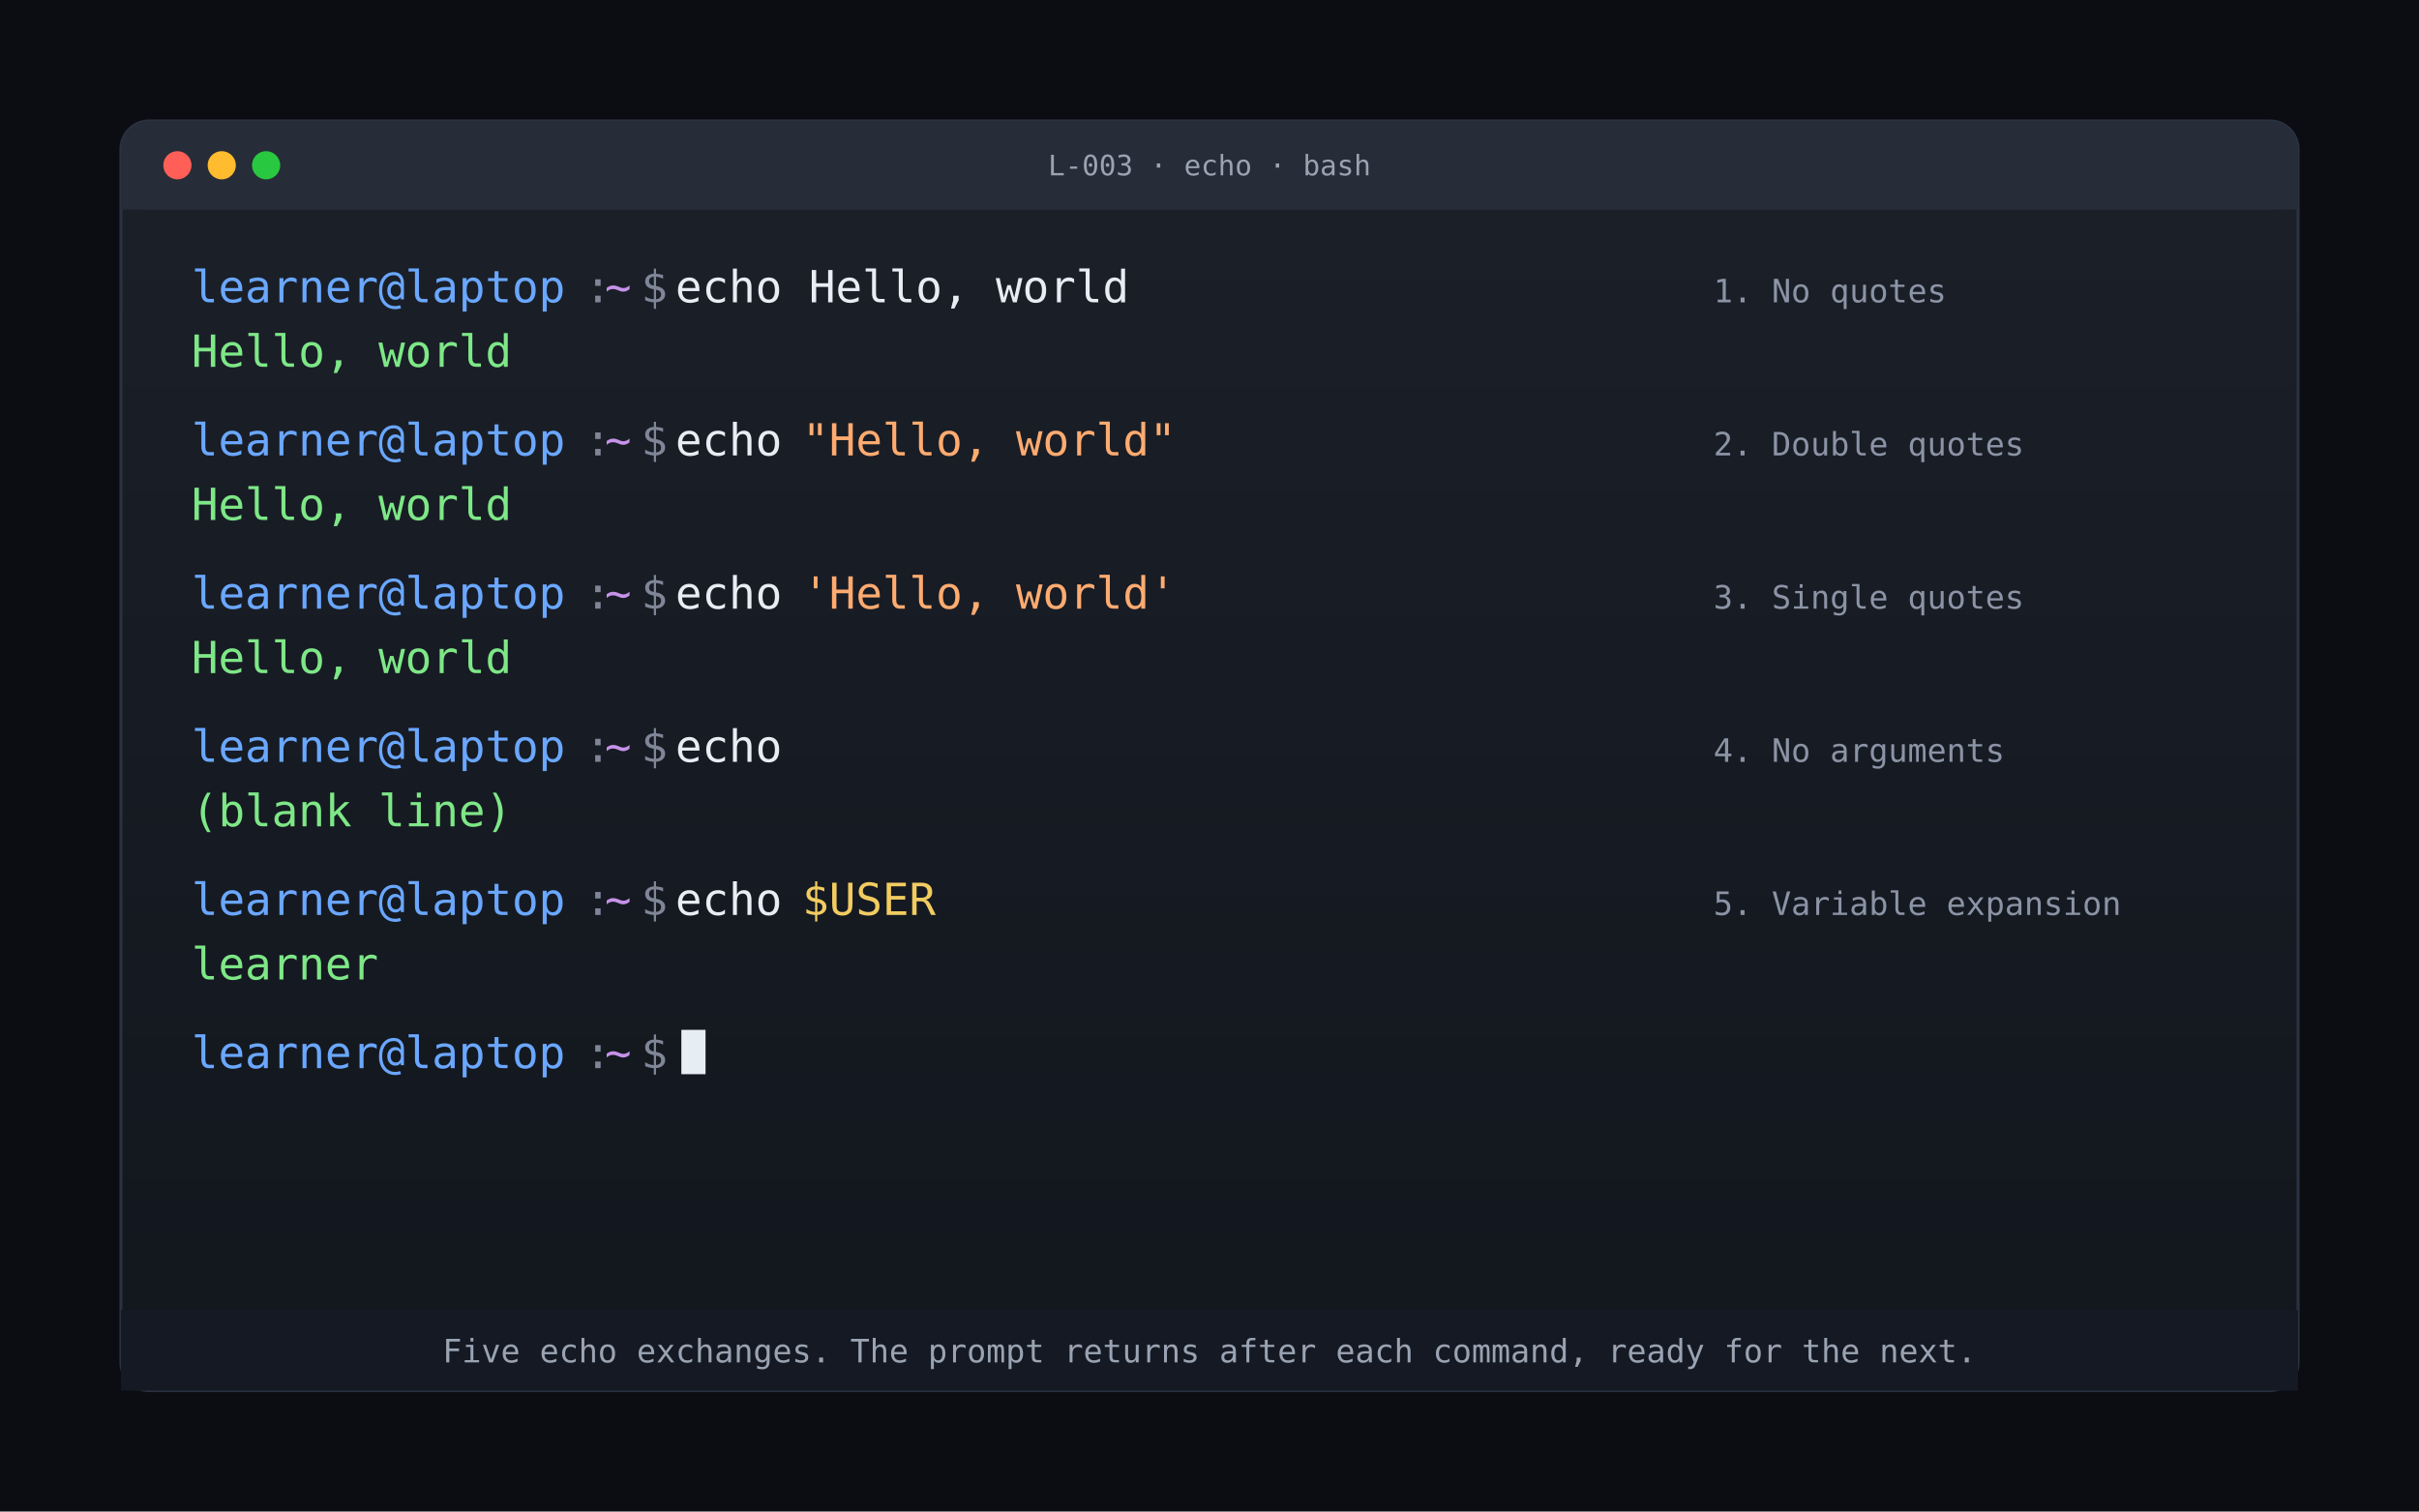
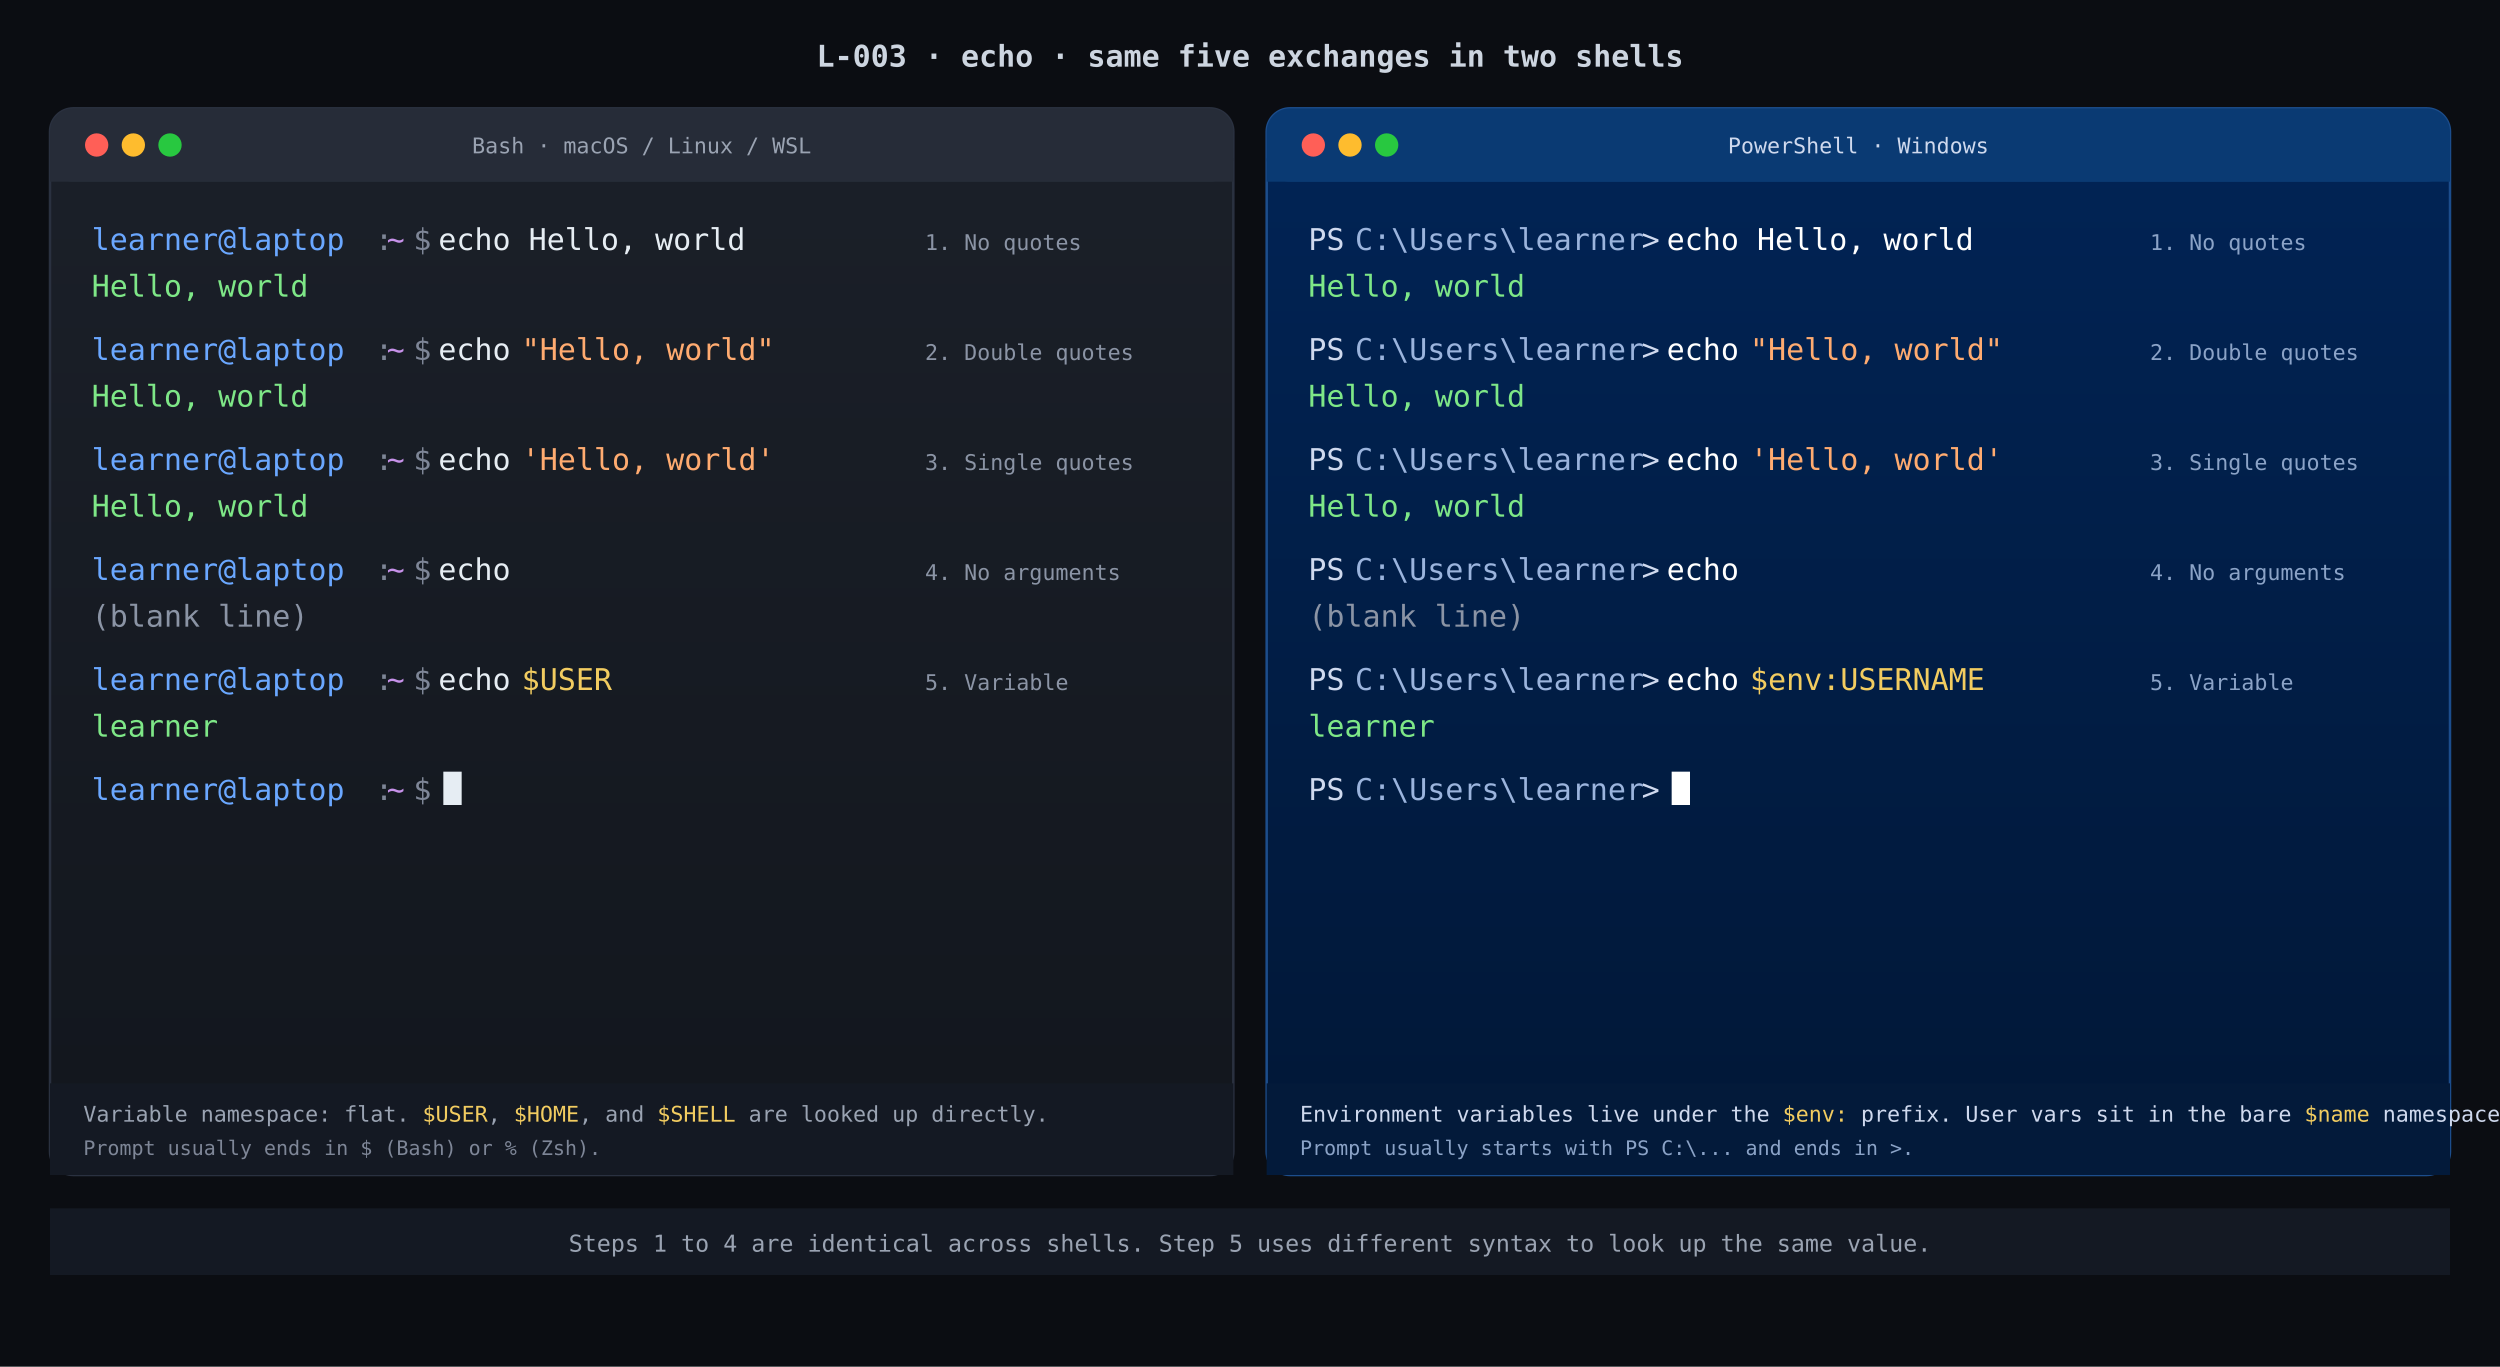
- <svg xmlns="http://www.w3.org/2000/svg" viewBox="0 0 1200 750" width="1200" height="750" font-family="'SF Mono','Fira Code','Consolas',monospace">
+ <svg xmlns="http://www.w3.org/2000/svg" viewBox="0 0 1500 820" width="1500" height="820" font-family="'SF Mono','Fira Code','Consolas',monospace">
  <defs>
-     <linearGradient id="bg" x1="0" y1="0" x2="0" y2="1">
+     <linearGradient id="bashbg" x1="0" y1="0" x2="0" y2="1">
      <stop offset="0" stop-color="#1b2029" />
      <stop offset="1" stop-color="#12161d" />
    </linearGradient>
-     <filter id="soft" x="-5%" y="-5%" width="110%" height="110%">
-       <feGaussianBlur stdDeviation="8" />
-     </filter>
+     <linearGradient id="psbg" x1="0" y1="0" x2="0" y2="1">
+       <stop offset="0" stop-color="#012456" />
+       <stop offset="1" stop-color="#011736" />
+     </linearGradient>
  </defs>
-   <rect width="1200" height="750" fill="#0b0d12" />
-   <rect x="60" y="60" width="1080" height="630" rx="14" ry="14" fill="url(#bg)" stroke="#2a3140" stroke-width="1.5" />
-   <rect x="60" y="60" width="1080" height="44" rx="14" ry="14" fill="#262c38" />
-   <rect x="60" y="90" width="1080" height="14" fill="#262c38" />
-   <circle cx="88" cy="82" r="7" fill="#ff5f57" />
-   <circle cx="110" cy="82" r="7" fill="#febc2e" />
-   <circle cx="132" cy="82" r="7" fill="#28c840" />
-   <text x="600" y="87" text-anchor="middle" fill="#9aa3b2" font-size="14">L-003 · echo · bash</text>
-   <g font-size="22" xml:space="preserve">
-     <text x="95" y="150" fill="#6aa7ff">learner@laptop</text>
-     <text x="290" y="150" fill="#7e8697">:</text>
-     <text x="300" y="150" fill="#c792ea">~</text>
-     <text x="318" y="150" fill="#7e8697">$</text>
-     <text x="335" y="150" fill="#e6edf3">echo Hello, world</text>
-     <text x="95" y="182" fill="#7ee787">Hello, world</text>
-     <text x="95" y="226" fill="#6aa7ff">learner@laptop</text>
-     <text x="290" y="226" fill="#7e8697">:</text>
-     <text x="300" y="226" fill="#c792ea">~</text>
-     <text x="318" y="226" fill="#7e8697">$</text>
-     <text x="335" y="226" fill="#e6edf3">echo </text>
-     <text x="398" y="226" fill="#ffab70">"Hello, world"</text>
-     <text x="95" y="258" fill="#7ee787">Hello, world</text>
-     <text x="95" y="302" fill="#6aa7ff">learner@laptop</text>
-     <text x="290" y="302" fill="#7e8697">:</text>
-     <text x="300" y="302" fill="#c792ea">~</text>
-     <text x="318" y="302" fill="#7e8697">$</text>
-     <text x="335" y="302" fill="#e6edf3">echo </text>
-     <text x="398" y="302" fill="#ffab70">'Hello, world'</text>
-     <text x="95" y="334" fill="#7ee787">Hello, world</text>
-     <text x="95" y="378" fill="#6aa7ff">learner@laptop</text>
-     <text x="290" y="378" fill="#7e8697">:</text>
-     <text x="300" y="378" fill="#c792ea">~</text>
-     <text x="318" y="378" fill="#7e8697">$</text>
-     <text x="335" y="378" fill="#e6edf3">echo</text>
-     <text x="95" y="410" fill="#7ee787">(blank line)</text>
-     <text x="95" y="454" fill="#6aa7ff">learner@laptop</text>
-     <text x="290" y="454" fill="#7e8697">:</text>
-     <text x="300" y="454" fill="#c792ea">~</text>
-     <text x="318" y="454" fill="#7e8697">$</text>
-     <text x="335" y="454" fill="#e6edf3">echo </text>
-     <text x="398" y="454" fill="#f2cc60">$USER</text>
-     <text x="95" y="486" fill="#7ee787">learner</text>
-     <text x="95" y="530" fill="#6aa7ff">learner@laptop</text>
-     <text x="290" y="530" fill="#7e8697">:</text>
-     <text x="300" y="530" fill="#c792ea">~</text>
-     <text x="318" y="530" fill="#7e8697">$</text>
-     <rect x="338" y="511" width="12" height="22" fill="#e6edf3">
+   <rect width="1500" height="820" fill="#0b0d12" />
+   <text x="750" y="40" text-anchor="middle" fill="#cdd5e0" font-size="18" font-weight="600">L-003 · echo · same five exchanges in two shells</text>
+   <rect x="30" y="65" width="710" height="640" rx="14" ry="14" fill="url(#bashbg)" stroke="#2a3140" stroke-width="1.5" />
+   <rect x="30" y="65" width="710" height="44" rx="14" ry="14" fill="#262c38" />
+   <rect x="30" y="95" width="710" height="14" fill="#262c38" />
+   <circle cx="58" cy="87" r="7" fill="#ff5f57" />
+   <circle cx="80" cy="87" r="7" fill="#febc2e" />
+   <circle cx="102" cy="87" r="7" fill="#28c840" />
+   <text x="385" y="92" text-anchor="middle" fill="#9aa3b2" font-size="13">Bash · macOS / Linux / WSL</text>
+   <g font-size="18" xml:space="preserve">
+     <text x="55" y="150" fill="#6aa7ff">learner@laptop</text>
+     <text x="225" y="150" fill="#7e8697">:</text>
+     <text x="232" y="150" fill="#c792ea">~</text>
+     <text x="248" y="150" fill="#7e8697">$</text>
+     <text x="263" y="150" fill="#e6edf3">echo Hello, world</text>
+     <text x="55" y="178" fill="#7ee787">Hello, world</text>
+     <text x="55" y="216" fill="#6aa7ff">learner@laptop</text>
+     <text x="225" y="216" fill="#7e8697">:</text>
+     <text x="232" y="216" fill="#c792ea">~</text>
+     <text x="248" y="216" fill="#7e8697">$</text>
+     <text x="263" y="216" fill="#e6edf3">echo </text>
+     <text x="313" y="216" fill="#ffab70">"Hello, world"</text>
+     <text x="55" y="244" fill="#7ee787">Hello, world</text>
+     <text x="55" y="282" fill="#6aa7ff">learner@laptop</text>
+     <text x="225" y="282" fill="#7e8697">:</text>
+     <text x="232" y="282" fill="#c792ea">~</text>
+     <text x="248" y="282" fill="#7e8697">$</text>
+     <text x="263" y="282" fill="#e6edf3">echo </text>
+     <text x="313" y="282" fill="#ffab70">'Hello, world'</text>
+     <text x="55" y="310" fill="#7ee787">Hello, world</text>
+     <text x="55" y="348" fill="#6aa7ff">learner@laptop</text>
+     <text x="225" y="348" fill="#7e8697">:</text>
+     <text x="232" y="348" fill="#c792ea">~</text>
+     <text x="248" y="348" fill="#7e8697">$</text>
+     <text x="263" y="348" fill="#e6edf3">echo</text>
+     <text x="55" y="376" fill="#8b94a5">(blank line)</text>
+     <text x="55" y="414" fill="#6aa7ff">learner@laptop</text>
+     <text x="225" y="414" fill="#7e8697">:</text>
+     <text x="232" y="414" fill="#c792ea">~</text>
+     <text x="248" y="414" fill="#7e8697">$</text>
+     <text x="263" y="414" fill="#e6edf3">echo </text>
+     <text x="313" y="414" fill="#f2cc60">$USER</text>
+     <text x="55" y="442" fill="#7ee787">learner</text>
+     <text x="55" y="480" fill="#6aa7ff">learner@laptop</text>
+     <text x="225" y="480" fill="#7e8697">:</text>
+     <text x="232" y="480" fill="#c792ea">~</text>
+     <text x="248" y="480" fill="#7e8697">$</text>
+     <rect x="266" y="463" width="11" height="20" fill="#e6edf3">
      <animate attributeName="opacity" values="1;0;1" dur="1s" repeatCount="indefinite" />
    </rect>
  </g>
-   <g font-size="16" fill="#8b94a5">
-     <text x="850" y="150">1. No quotes</text>
-     <text x="850" y="226">2. Double quotes</text>
-     <text x="850" y="302">3. Single quotes</text>
-     <text x="850" y="378">4. No arguments</text>
-     <text x="850" y="454">5. Variable expansion</text>
+   <g font-size="13" fill="#8b94a5">
+     <text x="555" y="150">1. No quotes</text>
+     <text x="555" y="216">2. Double quotes</text>
+     <text x="555" y="282">3. Single quotes</text>
+     <text x="555" y="348">4. No arguments</text>
+     <text x="555" y="414">5. Variable</text>
  </g>
-   <rect x="60" y="650" width="1080" height="40" fill="#141923" />
-   <text x="600" y="676" text-anchor="middle" fill="#9aa3b2" font-size="16">Five echo exchanges. The prompt returns after each command, ready for the next.</text>
+   <rect x="30" y="650" width="710" height="55" fill="#141923" />
+   <text x="50" y="673" fill="#9aa3b2" font-size="13">Variable namespace: flat. <tspan fill="#f2cc60">$USER</tspan>, <tspan fill="#f2cc60">$HOME</tspan>, and <tspan fill="#f2cc60">$SHELL</tspan> are looked up directly.</text>
+   <text x="50" y="693" fill="#7e8697" font-size="12">Prompt usually ends in $ (Bash) or % (Zsh).</text>
+   <rect x="760" y="65" width="710" height="640" rx="14" ry="14" fill="url(#psbg)" stroke="#1c4d8c" stroke-width="1.5" />
+   <rect x="760" y="65" width="710" height="44" rx="14" ry="14" fill="#0a3a73" />
+   <rect x="760" y="95" width="710" height="14" fill="#0a3a73" />
+   <circle cx="788" cy="87" r="7" fill="#ff5f57" />
+   <circle cx="810" cy="87" r="7" fill="#febc2e" />
+   <circle cx="832" cy="87" r="7" fill="#28c840" />
+   <text x="1115" y="92" text-anchor="middle" fill="#cfd9ee" font-size="13">PowerShell · Windows</text>
+   <g font-size="18" xml:space="preserve">
+     <text x="785" y="150" fill="#cfd9ee">PS </text>
+     <text x="813" y="150" fill="#9bb4dd">C:\Users\learner</text>
+     <text x="985" y="150" fill="#cfd9ee">&gt;</text>
+     <text x="1000" y="150" fill="#ffffff">echo Hello, world</text>
+     <text x="785" y="178" fill="#7ee787">Hello, world</text>
+     <text x="785" y="216" fill="#cfd9ee">PS </text>
+     <text x="813" y="216" fill="#9bb4dd">C:\Users\learner</text>
+     <text x="985" y="216" fill="#cfd9ee">&gt;</text>
+     <text x="1000" y="216" fill="#ffffff">echo </text>
+     <text x="1050" y="216" fill="#ffab70">"Hello, world"</text>
+     <text x="785" y="244" fill="#7ee787">Hello, world</text>
+     <text x="785" y="282" fill="#cfd9ee">PS </text>
+     <text x="813" y="282" fill="#9bb4dd">C:\Users\learner</text>
+     <text x="985" y="282" fill="#cfd9ee">&gt;</text>
+     <text x="1000" y="282" fill="#ffffff">echo </text>
+     <text x="1050" y="282" fill="#ffab70">'Hello, world'</text>
+     <text x="785" y="310" fill="#7ee787">Hello, world</text>
+     <text x="785" y="348" fill="#cfd9ee">PS </text>
+     <text x="813" y="348" fill="#9bb4dd">C:\Users\learner</text>
+     <text x="985" y="348" fill="#cfd9ee">&gt;</text>
+     <text x="1000" y="348" fill="#ffffff">echo</text>
+     <text x="785" y="376" fill="#8b94a5">(blank line)</text>
+     <text x="785" y="414" fill="#cfd9ee">PS </text>
+     <text x="813" y="414" fill="#9bb4dd">C:\Users\learner</text>
+     <text x="985" y="414" fill="#cfd9ee">&gt;</text>
+     <text x="1000" y="414" fill="#ffffff">echo </text>
+     <text x="1050" y="414" fill="#f2cc60">$env:USERNAME</text>
+     <text x="785" y="442" fill="#7ee787">learner</text>
+     <text x="785" y="480" fill="#cfd9ee">PS </text>
+     <text x="813" y="480" fill="#9bb4dd">C:\Users\learner</text>
+     <text x="985" y="480" fill="#cfd9ee">&gt;</text>
+     <rect x="1003" y="463" width="11" height="20" fill="#ffffff">
+       <animate attributeName="opacity" values="1;0;1" dur="1s" repeatCount="indefinite" />
+     </rect>
+   </g>
+   <g font-size="13" fill="#8ba3c7">
+     <text x="1290" y="150">1. No quotes</text>
+     <text x="1290" y="216">2. Double quotes</text>
+     <text x="1290" y="282">3. Single quotes</text>
+     <text x="1290" y="348">4. No arguments</text>
+     <text x="1290" y="414">5. Variable</text>
+   </g>
+   <rect x="760" y="650" width="710" height="55" fill="#031a3a" />
+   <text x="780" y="673" fill="#cfd9ee" font-size="13">Environment variables live under the <tspan fill="#f2cc60">$env:</tspan> prefix. User vars sit in the bare <tspan fill="#f2cc60">$name</tspan> namespace.</text>
+   <text x="780" y="693" fill="#8ba3c7" font-size="12">Prompt usually starts with PS C:\... and ends in &gt;.</text>
+   <rect x="30" y="725" width="1440" height="40" fill="#141923" />
+   <text x="750" y="751" text-anchor="middle" fill="#9aa3b2" font-size="14">Steps 1 to 4 are identical across shells. Step 5 uses different syntax to look up the same value.</text>
</svg>
